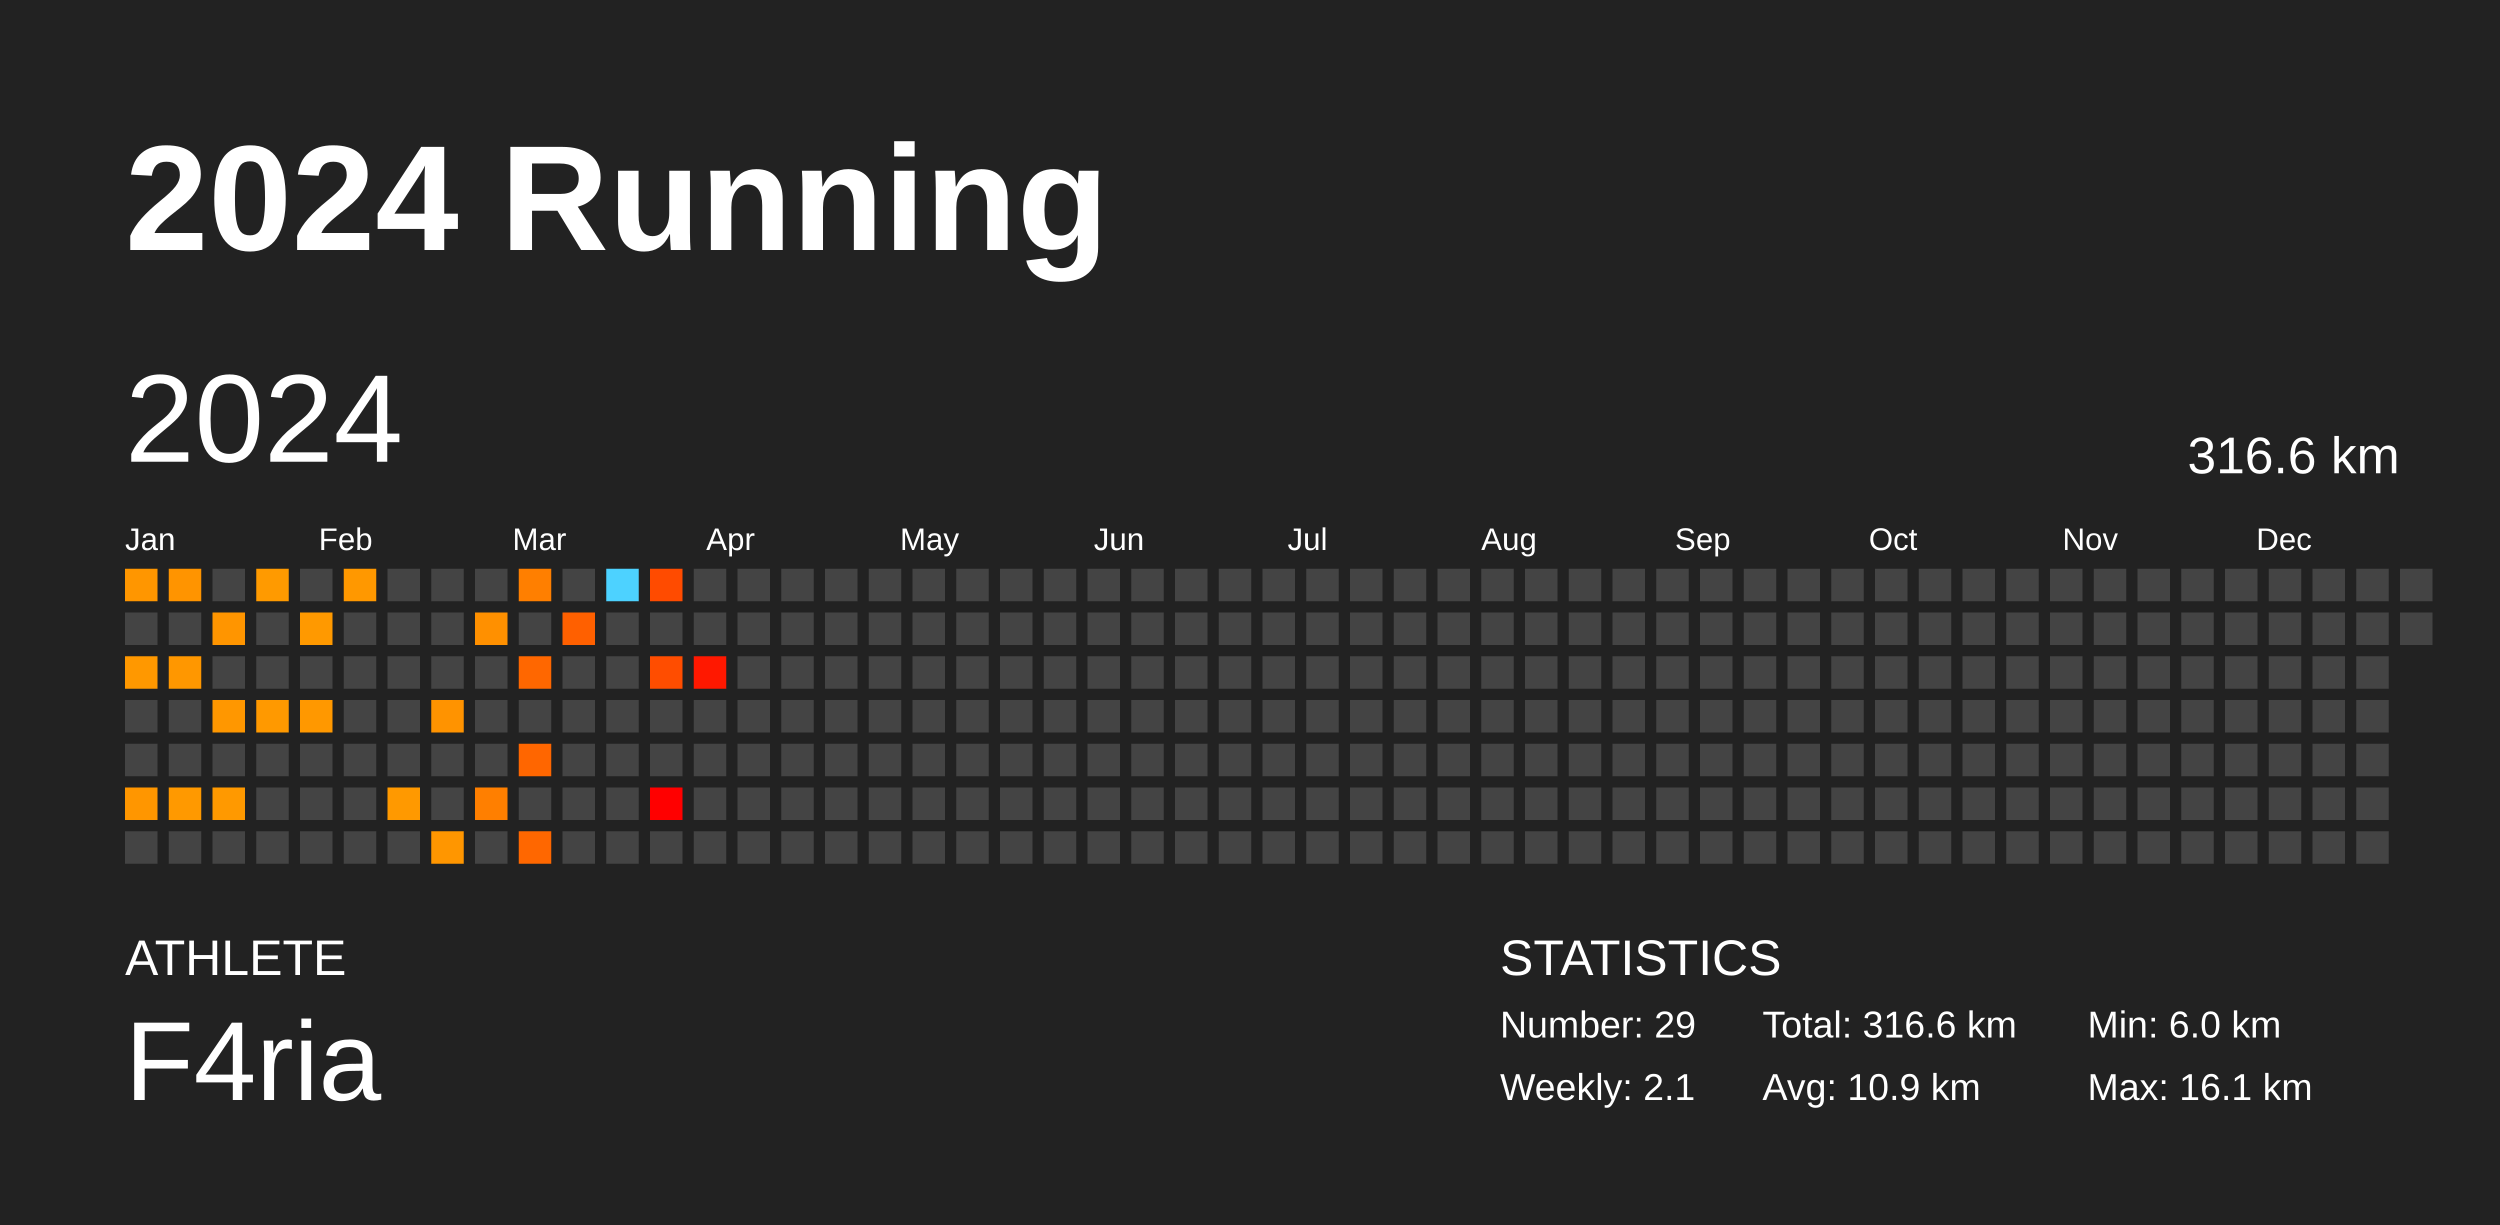
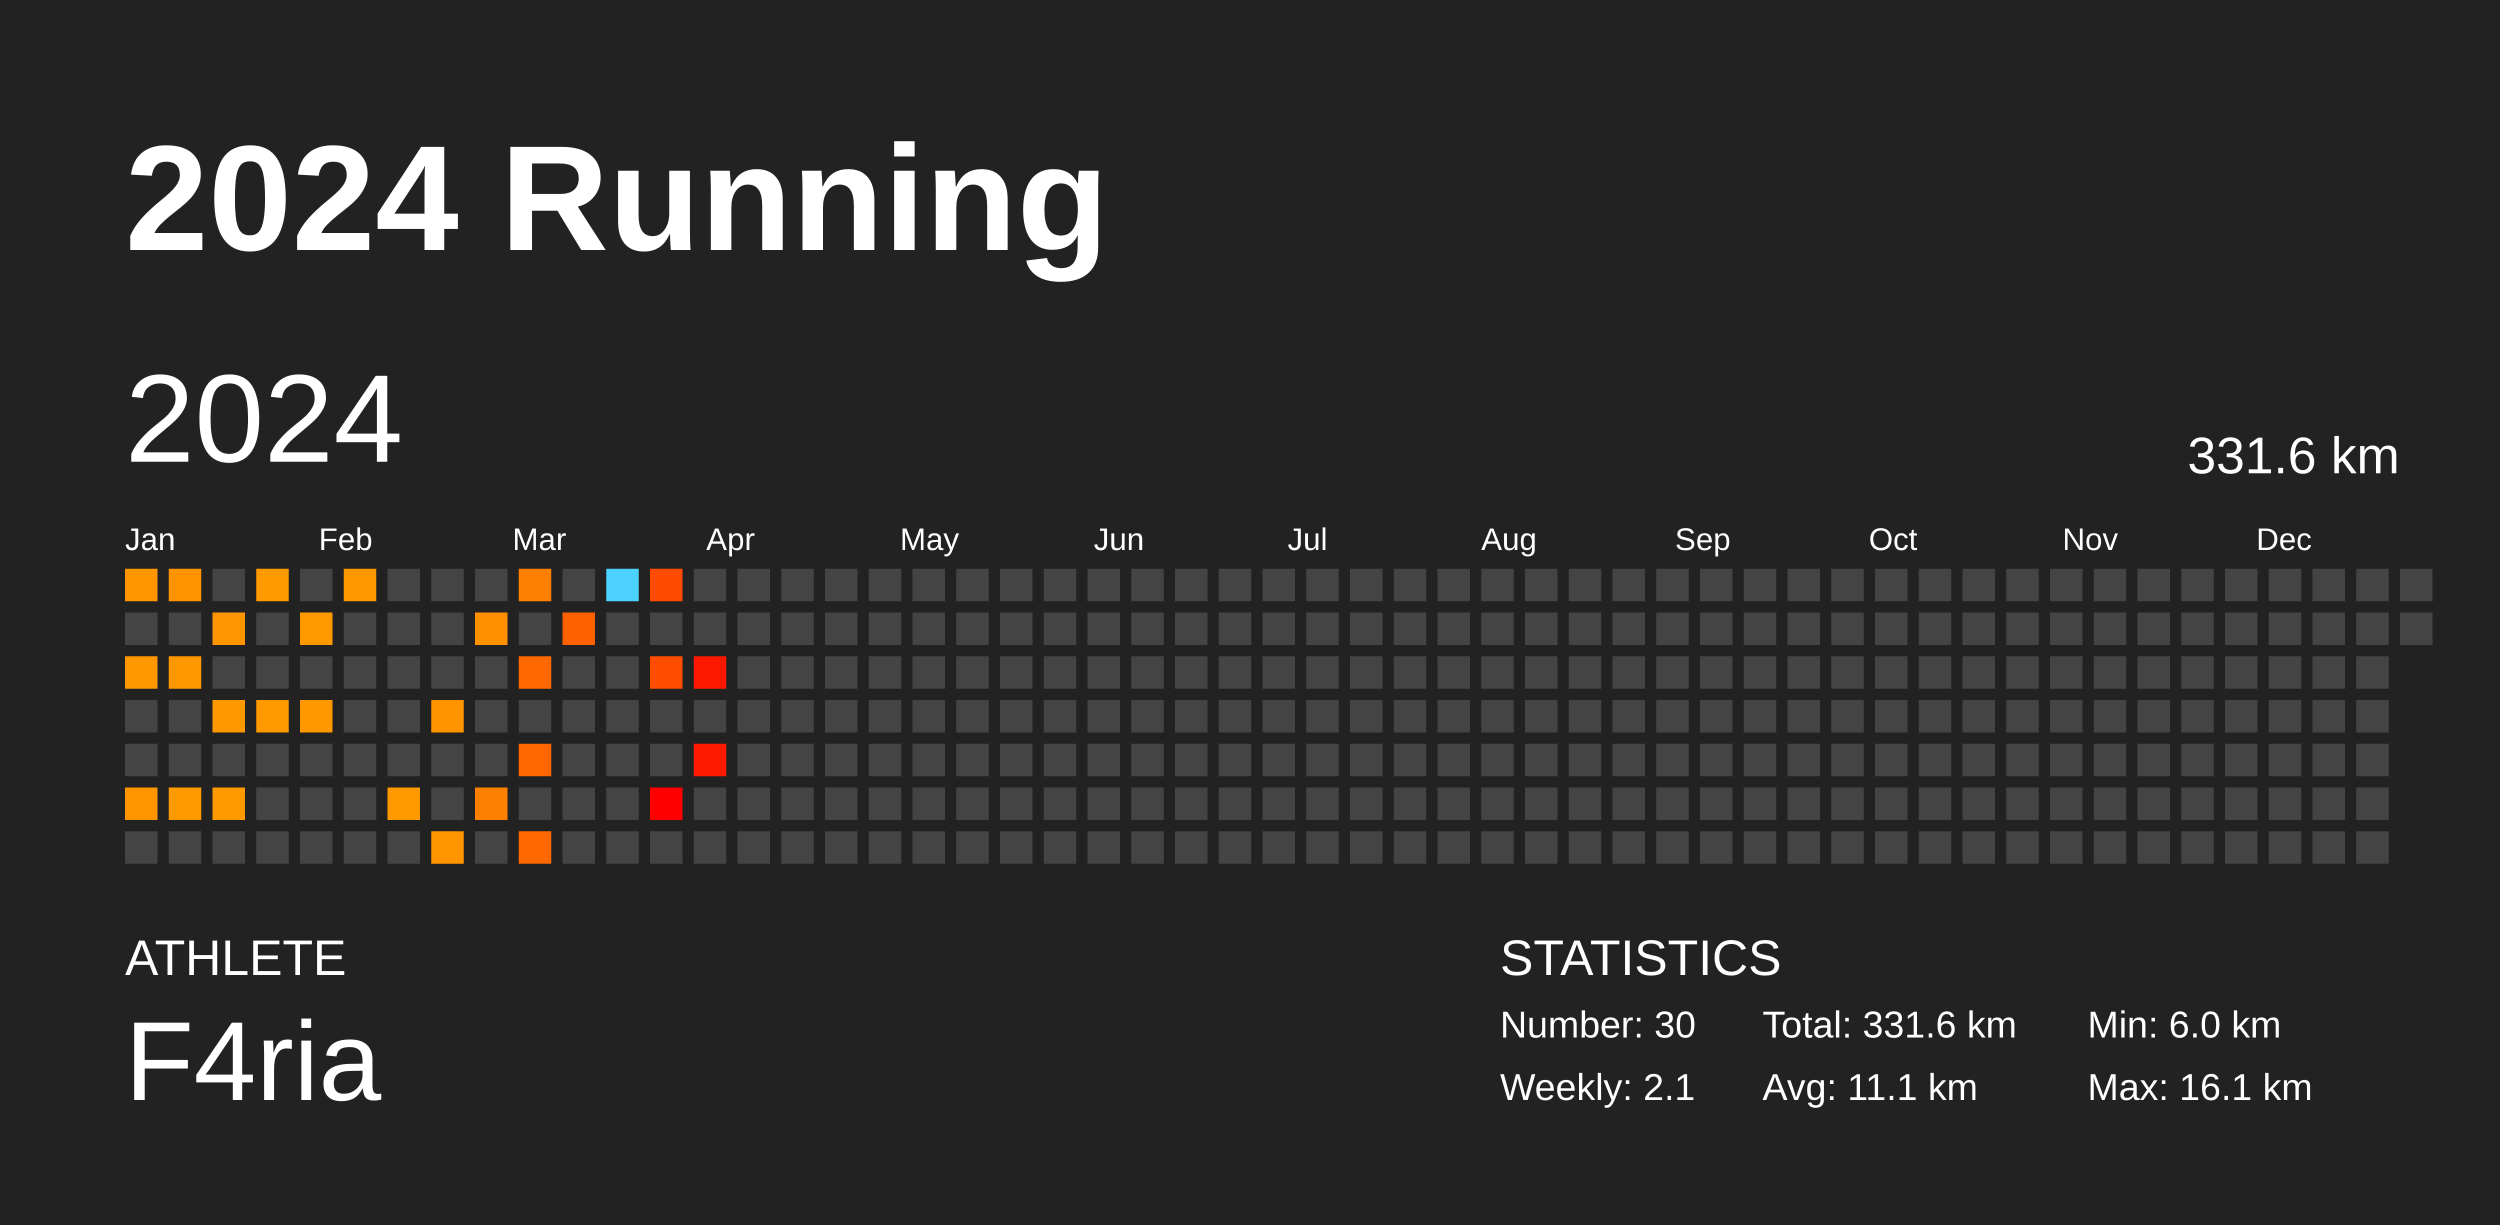
<svg xmlns="http://www.w3.org/2000/svg" baseProfile="full" height="98mm" version="1.1" viewBox="0,0,200,98" width="200mm">
  <defs />
  <rect fill="#222222" height="98" width="200" x="0" y="0" />
  <text fill="#FFFFFF" style="font-size:12px; font-family:Arial; font-weight:bold;" x="10" y="20">2024 Running</text>
  <text fill="#FFFFFF" style="font-size:4px; font-family:Arial" x="10" y="78">ATHLETE</text>
  <text fill="#FFFFFF" style="font-size:9px; font-family:Arial" x="10" y="88">F4ria</text>
  <text fill="#FFFFFF" style="font-size:4px; font-family:Arial" x="120" y="78">STATISTICS</text>
-   <text fill="#FFFFFF" style="font-size:3px; font-family:Arial" x="120" y="83">Number: 29</text>
+   <text fill="#FFFFFF" style="font-size:3px; font-family:Arial" x="120" y="83">Number: 30</text>
  <text fill="#FFFFFF" style="font-size:3px; font-family:Arial" x="120" y="88">Weekly: 2.1</text>
-   <text fill="#FFFFFF" style="font-size:3px; font-family:Arial" x="141" y="83">Total: 316.6 km</text>
-   <text fill="#FFFFFF" style="font-size:3px; font-family:Arial" x="141" y="88">Avg: 10.9 km</text>
+   <text fill="#FFFFFF" style="font-size:3px; font-family:Arial" x="141" y="83">Total: 331.6 km</text>
+   <text fill="#FFFFFF" style="font-size:3px; font-family:Arial" x="141" y="88">Avg: 11.1 km</text>
  <text fill="#FFFFFF" style="font-size:3px; font-family:Arial" x="167" y="83">Min: 6.0 km</text>
  <text fill="#FFFFFF" style="font-size:3px; font-family:Arial" x="167" y="88">Max: 16.1 km</text>
  <text dominant-baseline="hanging" fill="#FFFFFF" style="font-size:10.0px; font-family:Arial;" x="10" y="30">2024</text>
-   <text dominant-baseline="hanging" fill="#FFFFFF" style="font-size:4.125px; font-family:Arial;" x="175" y="35">316.6 km</text>
+   <text dominant-baseline="hanging" fill="#FFFFFF" style="font-size:4.125px; font-family:Arial;" x="175" y="35">331.6 km</text>
  <text fill="#FFFFFF" style="font-size:2.5px; font-family:Arial" x="10.0" y="44">Jan</text>
  <text fill="#FFFFFF" style="font-size:2.5px; font-family:Arial" x="25.5" y="44">Feb</text>
  <text fill="#FFFFFF" style="font-size:2.5px; font-family:Arial" x="41.0" y="44">Mar</text>
  <text fill="#FFFFFF" style="font-size:2.5px; font-family:Arial" x="56.5" y="44">Apr</text>
  <text fill="#FFFFFF" style="font-size:2.5px; font-family:Arial" x="72.0" y="44">May</text>
  <text fill="#FFFFFF" style="font-size:2.5px; font-family:Arial" x="87.5" y="44">Jun</text>
  <text fill="#FFFFFF" style="font-size:2.5px; font-family:Arial" x="103.0" y="44">Jul</text>
  <text fill="#FFFFFF" style="font-size:2.5px; font-family:Arial" x="118.5" y="44">Aug</text>
  <text fill="#FFFFFF" style="font-size:2.5px; font-family:Arial" x="134.0" y="44">Sep</text>
  <text fill="#FFFFFF" style="font-size:2.5px; font-family:Arial" x="149.5" y="44">Oct</text>
  <text fill="#FFFFFF" style="font-size:2.5px; font-family:Arial" x="165.0" y="44">Nov</text>
  <text fill="#FFFFFF" style="font-size:2.5px; font-family:Arial" x="180.5" y="44">Dec</text>
  <rect fill="#ff9600" height="2.6" width="2.6" x="10.0" y="45.5" />
  <rect fill="#444444" height="2.6" width="2.6" x="10.0" y="49.0" />
  <rect fill="#ff9800" height="2.6" width="2.6" x="10.0" y="52.5" />
  <rect fill="#444444" height="2.6" width="2.6" x="10.0" y="56.0" />
  <rect fill="#444444" height="2.6" width="2.6" x="10.0" y="59.5" />
  <rect fill="#ff9600" height="2.6" width="2.6" x="10.0" y="63.0" />
  <rect fill="#444444" height="2.6" width="2.6" x="10.0" y="66.5" />
  <rect fill="#ff9400" height="2.6" width="2.6" x="13.5" y="45.5" />
  <rect fill="#444444" height="2.6" width="2.6" x="13.5" y="49.0" />
  <rect fill="#ff9700" height="2.6" width="2.6" x="13.5" y="52.5" />
  <rect fill="#444444" height="2.6" width="2.6" x="13.5" y="56.0" />
  <rect fill="#444444" height="2.6" width="2.6" x="13.5" y="59.5" />
  <rect fill="#ff9900" height="2.6" width="2.6" x="13.5" y="63.0" />
  <rect fill="#444444" height="2.6" width="2.6" x="13.5" y="66.5" />
  <rect fill="#444444" height="2.6" width="2.6" x="17.0" y="45.5" />
  <rect fill="#ff9500" height="2.6" width="2.6" x="17.0" y="49.0" />
  <rect fill="#444444" height="2.6" width="2.6" x="17.0" y="52.5" />
  <rect fill="#ff9700" height="2.6" width="2.6" x="17.0" y="56.0" />
  <rect fill="#444444" height="2.6" width="2.6" x="17.0" y="59.5" />
  <rect fill="#ff9900" height="2.6" width="2.6" x="17.0" y="63.0" />
  <rect fill="#444444" height="2.6" width="2.6" x="17.0" y="66.5" />
  <rect fill="#ff9a00" height="2.6" width="2.6" x="20.5" y="45.5" />
  <rect fill="#444444" height="2.6" width="2.6" x="20.5" y="49.0" />
  <rect fill="#444444" height="2.6" width="2.6" x="20.5" y="52.5" />
  <rect fill="#ff9900" height="2.6" width="2.6" x="20.5" y="56.0" />
  <rect fill="#444444" height="2.6" width="2.6" x="20.5" y="59.5" />
  <rect fill="#444444" height="2.6" width="2.6" x="20.5" y="63.0" />
  <rect fill="#444444" height="2.6" width="2.6" x="20.5" y="66.5" />
  <rect fill="#444444" height="2.6" width="2.6" x="24.0" y="45.5" />
  <rect fill="#ff9900" height="2.6" width="2.6" x="24.0" y="49.0" />
  <rect fill="#444444" height="2.6" width="2.6" x="24.0" y="52.5" />
  <rect fill="#ff9800" height="2.6" width="2.6" x="24.0" y="56.0" />
  <rect fill="#444444" height="2.6" width="2.6" x="24.0" y="59.5" />
  <rect fill="#444444" height="2.6" width="2.6" x="24.0" y="63.0" />
  <rect fill="#444444" height="2.6" width="2.6" x="24.0" y="66.5" />
  <rect fill="#ff9800" height="2.6" width="2.6" x="27.5" y="45.5" />
  <rect fill="#444444" height="2.6" width="2.6" x="27.5" y="49.0" />
  <rect fill="#444444" height="2.6" width="2.6" x="27.5" y="52.5" />
  <rect fill="#444444" height="2.6" width="2.6" x="27.5" y="56.0" />
  <rect fill="#444444" height="2.6" width="2.6" x="27.5" y="59.5" />
  <rect fill="#444444" height="2.6" width="2.6" x="27.5" y="63.0" />
  <rect fill="#444444" height="2.6" width="2.6" x="27.5" y="66.5" />
  <rect fill="#444444" height="2.6" width="2.6" x="31.0" y="45.5" />
  <rect fill="#444444" height="2.6" width="2.6" x="31.0" y="49.0" />
  <rect fill="#444444" height="2.6" width="2.6" x="31.0" y="52.5" />
  <rect fill="#444444" height="2.6" width="2.6" x="31.0" y="56.0" />
  <rect fill="#444444" height="2.6" width="2.6" x="31.0" y="59.5" />
  <rect fill="#ff9900" height="2.6" width="2.6" x="31.0" y="63.0" />
  <rect fill="#444444" height="2.6" width="2.6" x="31.0" y="66.5" />
  <rect fill="#444444" height="2.6" width="2.6" x="34.5" y="45.5" />
  <rect fill="#444444" height="2.6" width="2.6" x="34.5" y="49.0" />
  <rect fill="#444444" height="2.6" width="2.6" x="34.5" y="52.5" />
  <rect fill="#ff9300" height="2.6" width="2.6" x="34.5" y="56.0" />
  <rect fill="#444444" height="2.6" width="2.6" x="34.5" y="59.5" />
  <rect fill="#444444" height="2.6" width="2.6" x="34.5" y="63.0" />
  <rect fill="#ff9600" height="2.6" width="2.6" x="34.5" y="66.5" />
  <rect fill="#444444" height="2.6" width="2.6" x="38.0" y="45.5" />
  <rect fill="#ff9000" height="2.6" width="2.6" x="38.0" y="49.0" />
  <rect fill="#444444" height="2.6" width="2.6" x="38.0" y="52.5" />
  <rect fill="#444444" height="2.6" width="2.6" x="38.0" y="56.0" />
  <rect fill="#444444" height="2.6" width="2.6" x="38.0" y="59.5" />
  <rect fill="#ff7f00" height="2.6" width="2.6" x="38.0" y="63.0" />
  <rect fill="#444444" height="2.6" width="2.6" x="38.0" y="66.5" />
  <rect fill="#ff7f00" height="2.6" width="2.6" x="41.5" y="45.5" />
  <rect fill="#444444" height="2.6" width="2.6" x="41.5" y="49.0" />
  <rect fill="#ff6700" height="2.6" width="2.6" x="41.5" y="52.5" />
  <rect fill="#444444" height="2.6" width="2.6" x="41.5" y="56.0" />
  <rect fill="#ff6600" height="2.6" width="2.6" x="41.5" y="59.5" />
  <rect fill="#444444" height="2.6" width="2.6" x="41.5" y="63.0" />
  <rect fill="#ff6700" height="2.6" width="2.6" x="41.5" y="66.5" />
  <rect fill="#444444" height="2.6" width="2.6" x="45.0" y="45.5" />
  <rect fill="#ff6000" height="2.6" width="2.6" x="45.0" y="49.0" />
  <rect fill="#444444" height="2.6" width="2.6" x="45.0" y="52.5" />
  <rect fill="#444444" height="2.6" width="2.6" x="45.0" y="56.0" />
  <rect fill="#444444" height="2.6" width="2.6" x="45.0" y="59.5" />
  <rect fill="#444444" height="2.6" width="2.6" x="45.0" y="63.0" />
  <rect fill="#444444" height="2.6" width="2.6" x="45.0" y="66.5" />
  <rect fill="#4dd2ff" height="2.6" width="2.6" x="48.5" y="45.5" />
  <rect fill="#444444" height="2.6" width="2.6" x="48.5" y="49.0" />
  <rect fill="#444444" height="2.6" width="2.6" x="48.5" y="52.5" />
  <rect fill="#444444" height="2.6" width="2.6" x="48.5" y="56.0" />
  <rect fill="#444444" height="2.6" width="2.6" x="48.5" y="59.5" />
  <rect fill="#444444" height="2.6" width="2.6" x="48.5" y="63.0" />
  <rect fill="#444444" height="2.6" width="2.6" x="48.5" y="66.5" />
  <rect fill="#ff4b00" height="2.6" width="2.6" x="52.0" y="45.5" />
  <rect fill="#444444" height="2.6" width="2.6" x="52.0" y="49.0" />
  <rect fill="#ff4d00" height="2.6" width="2.6" x="52.0" y="52.5" />
  <rect fill="#444444" height="2.6" width="2.6" x="52.0" y="56.0" />
  <rect fill="#444444" height="2.6" width="2.6" x="52.0" y="59.5" />
  <rect fill="#ff0000" height="2.6" width="2.6" x="52.0" y="63.0" />
  <rect fill="#444444" height="2.6" width="2.6" x="52.0" y="66.5" />
  <rect fill="#444444" height="2.6" width="2.6" x="55.5" y="45.5" />
  <rect fill="#444444" height="2.6" width="2.6" x="55.5" y="49.0" />
  <rect fill="#ff1800" height="2.6" width="2.6" x="55.5" y="52.5" />
  <rect fill="#444444" height="2.6" width="2.6" x="55.5" y="56.0" />
-   <rect fill="#444444" height="2.6" width="2.6" x="55.5" y="59.5" />
+   <rect fill="#ff1a00" height="2.6" width="2.6" x="55.5" y="59.5" />
  <rect fill="#444444" height="2.6" width="2.6" x="55.5" y="63.0" />
  <rect fill="#444444" height="2.6" width="2.6" x="55.5" y="66.5" />
  <rect fill="#444444" height="2.6" width="2.6" x="59.0" y="45.5" />
  <rect fill="#444444" height="2.6" width="2.6" x="59.0" y="49.0" />
  <rect fill="#444444" height="2.6" width="2.6" x="59.0" y="52.5" />
  <rect fill="#444444" height="2.6" width="2.6" x="59.0" y="56.0" />
  <rect fill="#444444" height="2.6" width="2.6" x="59.0" y="59.5" />
  <rect fill="#444444" height="2.6" width="2.6" x="59.0" y="63.0" />
  <rect fill="#444444" height="2.6" width="2.6" x="59.0" y="66.5" />
  <rect fill="#444444" height="2.6" width="2.6" x="62.5" y="45.5" />
  <rect fill="#444444" height="2.6" width="2.6" x="62.5" y="49.0" />
  <rect fill="#444444" height="2.6" width="2.6" x="62.5" y="52.5" />
  <rect fill="#444444" height="2.6" width="2.6" x="62.5" y="56.0" />
  <rect fill="#444444" height="2.6" width="2.6" x="62.5" y="59.5" />
  <rect fill="#444444" height="2.6" width="2.6" x="62.5" y="63.0" />
  <rect fill="#444444" height="2.6" width="2.6" x="62.5" y="66.5" />
  <rect fill="#444444" height="2.6" width="2.6" x="66.0" y="45.5" />
  <rect fill="#444444" height="2.6" width="2.6" x="66.0" y="49.0" />
  <rect fill="#444444" height="2.6" width="2.6" x="66.0" y="52.5" />
  <rect fill="#444444" height="2.6" width="2.6" x="66.0" y="56.0" />
  <rect fill="#444444" height="2.6" width="2.6" x="66.0" y="59.5" />
  <rect fill="#444444" height="2.6" width="2.6" x="66.0" y="63.0" />
  <rect fill="#444444" height="2.6" width="2.6" x="66.0" y="66.5" />
  <rect fill="#444444" height="2.6" width="2.6" x="69.5" y="45.5" />
  <rect fill="#444444" height="2.6" width="2.6" x="69.5" y="49.0" />
  <rect fill="#444444" height="2.6" width="2.6" x="69.5" y="52.5" />
  <rect fill="#444444" height="2.6" width="2.6" x="69.5" y="56.0" />
  <rect fill="#444444" height="2.6" width="2.6" x="69.5" y="59.5" />
  <rect fill="#444444" height="2.6" width="2.6" x="69.5" y="63.0" />
  <rect fill="#444444" height="2.6" width="2.6" x="69.5" y="66.5" />
  <rect fill="#444444" height="2.6" width="2.6" x="73.0" y="45.5" />
  <rect fill="#444444" height="2.6" width="2.6" x="73.0" y="49.0" />
  <rect fill="#444444" height="2.6" width="2.6" x="73.0" y="52.5" />
  <rect fill="#444444" height="2.6" width="2.6" x="73.0" y="56.0" />
  <rect fill="#444444" height="2.6" width="2.6" x="73.0" y="59.5" />
  <rect fill="#444444" height="2.6" width="2.6" x="73.0" y="63.0" />
  <rect fill="#444444" height="2.6" width="2.6" x="73.0" y="66.5" />
  <rect fill="#444444" height="2.6" width="2.6" x="76.5" y="45.5" />
  <rect fill="#444444" height="2.6" width="2.6" x="76.5" y="49.0" />
  <rect fill="#444444" height="2.6" width="2.6" x="76.5" y="52.5" />
  <rect fill="#444444" height="2.6" width="2.6" x="76.5" y="56.0" />
  <rect fill="#444444" height="2.6" width="2.6" x="76.5" y="59.5" />
  <rect fill="#444444" height="2.6" width="2.6" x="76.5" y="63.0" />
  <rect fill="#444444" height="2.6" width="2.6" x="76.5" y="66.5" />
  <rect fill="#444444" height="2.6" width="2.6" x="80.0" y="45.5" />
  <rect fill="#444444" height="2.6" width="2.6" x="80.0" y="49.0" />
  <rect fill="#444444" height="2.6" width="2.6" x="80.0" y="52.5" />
  <rect fill="#444444" height="2.6" width="2.6" x="80.0" y="56.0" />
  <rect fill="#444444" height="2.6" width="2.6" x="80.0" y="59.5" />
  <rect fill="#444444" height="2.6" width="2.6" x="80.0" y="63.0" />
  <rect fill="#444444" height="2.6" width="2.6" x="80.0" y="66.5" />
  <rect fill="#444444" height="2.6" width="2.6" x="83.5" y="45.5" />
  <rect fill="#444444" height="2.6" width="2.6" x="83.5" y="49.0" />
  <rect fill="#444444" height="2.6" width="2.6" x="83.5" y="52.5" />
  <rect fill="#444444" height="2.6" width="2.6" x="83.5" y="56.0" />
  <rect fill="#444444" height="2.6" width="2.6" x="83.5" y="59.5" />
  <rect fill="#444444" height="2.6" width="2.6" x="83.5" y="63.0" />
  <rect fill="#444444" height="2.6" width="2.6" x="83.5" y="66.5" />
  <rect fill="#444444" height="2.6" width="2.6" x="87.0" y="45.5" />
  <rect fill="#444444" height="2.6" width="2.6" x="87.0" y="49.0" />
  <rect fill="#444444" height="2.6" width="2.6" x="87.0" y="52.5" />
  <rect fill="#444444" height="2.6" width="2.6" x="87.0" y="56.0" />
  <rect fill="#444444" height="2.6" width="2.6" x="87.0" y="59.5" />
  <rect fill="#444444" height="2.6" width="2.6" x="87.0" y="63.0" />
  <rect fill="#444444" height="2.6" width="2.6" x="87.0" y="66.5" />
  <rect fill="#444444" height="2.6" width="2.6" x="90.5" y="45.5" />
  <rect fill="#444444" height="2.6" width="2.6" x="90.5" y="49.0" />
  <rect fill="#444444" height="2.6" width="2.6" x="90.5" y="52.5" />
  <rect fill="#444444" height="2.6" width="2.6" x="90.5" y="56.0" />
  <rect fill="#444444" height="2.6" width="2.6" x="90.5" y="59.5" />
  <rect fill="#444444" height="2.6" width="2.6" x="90.5" y="63.0" />
  <rect fill="#444444" height="2.6" width="2.6" x="90.5" y="66.5" />
  <rect fill="#444444" height="2.6" width="2.6" x="94.0" y="45.5" />
  <rect fill="#444444" height="2.6" width="2.6" x="94.0" y="49.0" />
  <rect fill="#444444" height="2.6" width="2.6" x="94.0" y="52.5" />
  <rect fill="#444444" height="2.6" width="2.6" x="94.0" y="56.0" />
  <rect fill="#444444" height="2.6" width="2.6" x="94.0" y="59.5" />
  <rect fill="#444444" height="2.6" width="2.6" x="94.0" y="63.0" />
  <rect fill="#444444" height="2.6" width="2.6" x="94.0" y="66.5" />
  <rect fill="#444444" height="2.6" width="2.6" x="97.5" y="45.5" />
  <rect fill="#444444" height="2.6" width="2.6" x="97.5" y="49.0" />
  <rect fill="#444444" height="2.6" width="2.6" x="97.5" y="52.5" />
  <rect fill="#444444" height="2.6" width="2.6" x="97.5" y="56.0" />
  <rect fill="#444444" height="2.6" width="2.6" x="97.5" y="59.5" />
  <rect fill="#444444" height="2.6" width="2.6" x="97.5" y="63.0" />
  <rect fill="#444444" height="2.6" width="2.6" x="97.5" y="66.5" />
  <rect fill="#444444" height="2.6" width="2.6" x="101.0" y="45.5" />
  <rect fill="#444444" height="2.6" width="2.6" x="101.0" y="49.0" />
  <rect fill="#444444" height="2.6" width="2.6" x="101.0" y="52.5" />
  <rect fill="#444444" height="2.6" width="2.6" x="101.0" y="56.0" />
  <rect fill="#444444" height="2.6" width="2.6" x="101.0" y="59.5" />
  <rect fill="#444444" height="2.6" width="2.6" x="101.0" y="63.0" />
  <rect fill="#444444" height="2.6" width="2.6" x="101.0" y="66.5" />
  <rect fill="#444444" height="2.6" width="2.6" x="104.5" y="45.5" />
  <rect fill="#444444" height="2.6" width="2.6" x="104.5" y="49.0" />
  <rect fill="#444444" height="2.6" width="2.6" x="104.5" y="52.5" />
  <rect fill="#444444" height="2.6" width="2.6" x="104.5" y="56.0" />
  <rect fill="#444444" height="2.6" width="2.6" x="104.5" y="59.5" />
  <rect fill="#444444" height="2.6" width="2.6" x="104.5" y="63.0" />
  <rect fill="#444444" height="2.6" width="2.6" x="104.5" y="66.5" />
  <rect fill="#444444" height="2.6" width="2.6" x="108.0" y="45.5" />
  <rect fill="#444444" height="2.6" width="2.6" x="108.0" y="49.0" />
  <rect fill="#444444" height="2.6" width="2.6" x="108.0" y="52.5" />
  <rect fill="#444444" height="2.6" width="2.6" x="108.0" y="56.0" />
  <rect fill="#444444" height="2.6" width="2.6" x="108.0" y="59.5" />
  <rect fill="#444444" height="2.6" width="2.6" x="108.0" y="63.0" />
  <rect fill="#444444" height="2.6" width="2.6" x="108.0" y="66.5" />
  <rect fill="#444444" height="2.6" width="2.6" x="111.5" y="45.5" />
  <rect fill="#444444" height="2.6" width="2.6" x="111.5" y="49.0" />
  <rect fill="#444444" height="2.6" width="2.6" x="111.5" y="52.5" />
  <rect fill="#444444" height="2.6" width="2.6" x="111.5" y="56.0" />
  <rect fill="#444444" height="2.6" width="2.6" x="111.5" y="59.5" />
  <rect fill="#444444" height="2.6" width="2.6" x="111.5" y="63.0" />
  <rect fill="#444444" height="2.6" width="2.6" x="111.5" y="66.5" />
  <rect fill="#444444" height="2.6" width="2.6" x="115.0" y="45.5" />
  <rect fill="#444444" height="2.6" width="2.6" x="115.0" y="49.0" />
  <rect fill="#444444" height="2.6" width="2.6" x="115.0" y="52.5" />
  <rect fill="#444444" height="2.6" width="2.6" x="115.0" y="56.0" />
  <rect fill="#444444" height="2.6" width="2.6" x="115.0" y="59.5" />
  <rect fill="#444444" height="2.6" width="2.6" x="115.0" y="63.0" />
  <rect fill="#444444" height="2.6" width="2.6" x="115.0" y="66.5" />
  <rect fill="#444444" height="2.6" width="2.6" x="118.5" y="45.5" />
  <rect fill="#444444" height="2.6" width="2.6" x="118.5" y="49.0" />
  <rect fill="#444444" height="2.6" width="2.6" x="118.5" y="52.5" />
  <rect fill="#444444" height="2.6" width="2.6" x="118.5" y="56.0" />
  <rect fill="#444444" height="2.6" width="2.6" x="118.5" y="59.5" />
  <rect fill="#444444" height="2.6" width="2.6" x="118.5" y="63.0" />
  <rect fill="#444444" height="2.6" width="2.6" x="118.5" y="66.5" />
  <rect fill="#444444" height="2.6" width="2.6" x="122.0" y="45.5" />
  <rect fill="#444444" height="2.6" width="2.6" x="122.0" y="49.0" />
  <rect fill="#444444" height="2.6" width="2.6" x="122.0" y="52.5" />
  <rect fill="#444444" height="2.6" width="2.6" x="122.0" y="56.0" />
  <rect fill="#444444" height="2.6" width="2.6" x="122.0" y="59.5" />
  <rect fill="#444444" height="2.6" width="2.6" x="122.0" y="63.0" />
  <rect fill="#444444" height="2.6" width="2.6" x="122.0" y="66.5" />
  <rect fill="#444444" height="2.6" width="2.6" x="125.5" y="45.5" />
  <rect fill="#444444" height="2.6" width="2.6" x="125.5" y="49.0" />
  <rect fill="#444444" height="2.6" width="2.6" x="125.5" y="52.5" />
  <rect fill="#444444" height="2.6" width="2.6" x="125.5" y="56.0" />
  <rect fill="#444444" height="2.6" width="2.6" x="125.5" y="59.5" />
  <rect fill="#444444" height="2.6" width="2.6" x="125.5" y="63.0" />
  <rect fill="#444444" height="2.6" width="2.6" x="125.5" y="66.5" />
  <rect fill="#444444" height="2.6" width="2.6" x="129.0" y="45.5" />
  <rect fill="#444444" height="2.6" width="2.6" x="129.0" y="49.0" />
  <rect fill="#444444" height="2.6" width="2.6" x="129.0" y="52.5" />
  <rect fill="#444444" height="2.6" width="2.6" x="129.0" y="56.0" />
  <rect fill="#444444" height="2.6" width="2.6" x="129.0" y="59.5" />
  <rect fill="#444444" height="2.6" width="2.6" x="129.0" y="63.0" />
  <rect fill="#444444" height="2.6" width="2.6" x="129.0" y="66.5" />
  <rect fill="#444444" height="2.6" width="2.6" x="132.5" y="45.5" />
  <rect fill="#444444" height="2.6" width="2.6" x="132.5" y="49.0" />
  <rect fill="#444444" height="2.6" width="2.6" x="132.5" y="52.5" />
  <rect fill="#444444" height="2.6" width="2.6" x="132.5" y="56.0" />
  <rect fill="#444444" height="2.6" width="2.6" x="132.5" y="59.5" />
  <rect fill="#444444" height="2.6" width="2.6" x="132.5" y="63.0" />
  <rect fill="#444444" height="2.6" width="2.6" x="132.5" y="66.5" />
  <rect fill="#444444" height="2.6" width="2.6" x="136.0" y="45.5" />
  <rect fill="#444444" height="2.6" width="2.6" x="136.0" y="49.0" />
  <rect fill="#444444" height="2.6" width="2.6" x="136.0" y="52.5" />
  <rect fill="#444444" height="2.6" width="2.6" x="136.0" y="56.0" />
  <rect fill="#444444" height="2.6" width="2.6" x="136.0" y="59.5" />
  <rect fill="#444444" height="2.6" width="2.6" x="136.0" y="63.0" />
  <rect fill="#444444" height="2.6" width="2.6" x="136.0" y="66.5" />
  <rect fill="#444444" height="2.6" width="2.6" x="139.5" y="45.5" />
  <rect fill="#444444" height="2.6" width="2.6" x="139.5" y="49.0" />
  <rect fill="#444444" height="2.6" width="2.6" x="139.5" y="52.5" />
  <rect fill="#444444" height="2.6" width="2.6" x="139.5" y="56.0" />
  <rect fill="#444444" height="2.6" width="2.6" x="139.5" y="59.5" />
  <rect fill="#444444" height="2.6" width="2.6" x="139.5" y="63.0" />
  <rect fill="#444444" height="2.6" width="2.6" x="139.5" y="66.5" />
  <rect fill="#444444" height="2.6" width="2.6" x="143.0" y="45.5" />
  <rect fill="#444444" height="2.6" width="2.6" x="143.0" y="49.0" />
  <rect fill="#444444" height="2.6" width="2.6" x="143.0" y="52.5" />
  <rect fill="#444444" height="2.6" width="2.6" x="143.0" y="56.0" />
  <rect fill="#444444" height="2.6" width="2.6" x="143.0" y="59.5" />
  <rect fill="#444444" height="2.6" width="2.6" x="143.0" y="63.0" />
  <rect fill="#444444" height="2.6" width="2.6" x="143.0" y="66.5" />
  <rect fill="#444444" height="2.6" width="2.6" x="146.5" y="45.5" />
  <rect fill="#444444" height="2.6" width="2.6" x="146.5" y="49.0" />
  <rect fill="#444444" height="2.6" width="2.6" x="146.5" y="52.5" />
  <rect fill="#444444" height="2.6" width="2.6" x="146.5" y="56.0" />
  <rect fill="#444444" height="2.6" width="2.6" x="146.5" y="59.5" />
  <rect fill="#444444" height="2.6" width="2.6" x="146.5" y="63.0" />
  <rect fill="#444444" height="2.6" width="2.6" x="146.5" y="66.5" />
  <rect fill="#444444" height="2.6" width="2.6" x="150.0" y="45.5" />
  <rect fill="#444444" height="2.6" width="2.6" x="150.0" y="49.0" />
  <rect fill="#444444" height="2.6" width="2.6" x="150.0" y="52.5" />
  <rect fill="#444444" height="2.6" width="2.6" x="150.0" y="56.0" />
  <rect fill="#444444" height="2.6" width="2.6" x="150.0" y="59.5" />
  <rect fill="#444444" height="2.6" width="2.6" x="150.0" y="63.0" />
  <rect fill="#444444" height="2.6" width="2.6" x="150.0" y="66.5" />
  <rect fill="#444444" height="2.6" width="2.6" x="153.5" y="45.5" />
  <rect fill="#444444" height="2.6" width="2.6" x="153.5" y="49.0" />
  <rect fill="#444444" height="2.6" width="2.6" x="153.5" y="52.5" />
  <rect fill="#444444" height="2.6" width="2.6" x="153.5" y="56.0" />
  <rect fill="#444444" height="2.6" width="2.6" x="153.5" y="59.5" />
  <rect fill="#444444" height="2.6" width="2.6" x="153.5" y="63.0" />
  <rect fill="#444444" height="2.6" width="2.6" x="153.5" y="66.5" />
  <rect fill="#444444" height="2.6" width="2.6" x="157.0" y="45.5" />
  <rect fill="#444444" height="2.6" width="2.6" x="157.0" y="49.0" />
  <rect fill="#444444" height="2.6" width="2.6" x="157.0" y="52.5" />
  <rect fill="#444444" height="2.6" width="2.6" x="157.0" y="56.0" />
  <rect fill="#444444" height="2.6" width="2.6" x="157.0" y="59.5" />
  <rect fill="#444444" height="2.6" width="2.6" x="157.0" y="63.0" />
  <rect fill="#444444" height="2.6" width="2.6" x="157.0" y="66.5" />
  <rect fill="#444444" height="2.6" width="2.6" x="160.5" y="45.5" />
  <rect fill="#444444" height="2.6" width="2.6" x="160.5" y="49.0" />
  <rect fill="#444444" height="2.6" width="2.6" x="160.5" y="52.5" />
  <rect fill="#444444" height="2.6" width="2.6" x="160.5" y="56.0" />
  <rect fill="#444444" height="2.6" width="2.6" x="160.5" y="59.5" />
  <rect fill="#444444" height="2.6" width="2.6" x="160.5" y="63.0" />
  <rect fill="#444444" height="2.6" width="2.6" x="160.5" y="66.5" />
  <rect fill="#444444" height="2.6" width="2.6" x="164.0" y="45.5" />
  <rect fill="#444444" height="2.6" width="2.6" x="164.0" y="49.0" />
  <rect fill="#444444" height="2.6" width="2.6" x="164.0" y="52.5" />
  <rect fill="#444444" height="2.6" width="2.6" x="164.0" y="56.0" />
  <rect fill="#444444" height="2.6" width="2.6" x="164.0" y="59.5" />
  <rect fill="#444444" height="2.6" width="2.6" x="164.0" y="63.0" />
  <rect fill="#444444" height="2.6" width="2.6" x="164.0" y="66.5" />
  <rect fill="#444444" height="2.6" width="2.6" x="167.5" y="45.5" />
  <rect fill="#444444" height="2.6" width="2.6" x="167.5" y="49.0" />
  <rect fill="#444444" height="2.6" width="2.6" x="167.5" y="52.5" />
  <rect fill="#444444" height="2.6" width="2.6" x="167.5" y="56.0" />
  <rect fill="#444444" height="2.6" width="2.6" x="167.5" y="59.5" />
  <rect fill="#444444" height="2.6" width="2.6" x="167.5" y="63.0" />
  <rect fill="#444444" height="2.6" width="2.6" x="167.5" y="66.5" />
  <rect fill="#444444" height="2.6" width="2.6" x="171.0" y="45.5" />
  <rect fill="#444444" height="2.6" width="2.6" x="171.0" y="49.0" />
  <rect fill="#444444" height="2.6" width="2.6" x="171.0" y="52.5" />
  <rect fill="#444444" height="2.6" width="2.6" x="171.0" y="56.0" />
  <rect fill="#444444" height="2.6" width="2.6" x="171.0" y="59.5" />
  <rect fill="#444444" height="2.6" width="2.6" x="171.0" y="63.0" />
  <rect fill="#444444" height="2.6" width="2.6" x="171.0" y="66.5" />
  <rect fill="#444444" height="2.6" width="2.6" x="174.5" y="45.5" />
  <rect fill="#444444" height="2.6" width="2.6" x="174.5" y="49.0" />
  <rect fill="#444444" height="2.6" width="2.6" x="174.5" y="52.5" />
  <rect fill="#444444" height="2.6" width="2.6" x="174.5" y="56.0" />
  <rect fill="#444444" height="2.6" width="2.6" x="174.5" y="59.5" />
  <rect fill="#444444" height="2.6" width="2.6" x="174.5" y="63.0" />
  <rect fill="#444444" height="2.6" width="2.6" x="174.5" y="66.5" />
  <rect fill="#444444" height="2.6" width="2.6" x="178.0" y="45.5" />
  <rect fill="#444444" height="2.6" width="2.6" x="178.0" y="49.0" />
  <rect fill="#444444" height="2.6" width="2.6" x="178.0" y="52.5" />
  <rect fill="#444444" height="2.6" width="2.6" x="178.0" y="56.0" />
  <rect fill="#444444" height="2.6" width="2.6" x="178.0" y="59.5" />
  <rect fill="#444444" height="2.6" width="2.6" x="178.0" y="63.0" />
  <rect fill="#444444" height="2.6" width="2.6" x="178.0" y="66.5" />
  <rect fill="#444444" height="2.6" width="2.6" x="181.5" y="45.5" />
  <rect fill="#444444" height="2.6" width="2.6" x="181.5" y="49.0" />
  <rect fill="#444444" height="2.6" width="2.6" x="181.5" y="52.5" />
  <rect fill="#444444" height="2.6" width="2.6" x="181.5" y="56.0" />
  <rect fill="#444444" height="2.6" width="2.6" x="181.5" y="59.5" />
  <rect fill="#444444" height="2.6" width="2.6" x="181.5" y="63.0" />
  <rect fill="#444444" height="2.6" width="2.6" x="181.5" y="66.5" />
  <rect fill="#444444" height="2.6" width="2.6" x="185.0" y="45.5" />
  <rect fill="#444444" height="2.6" width="2.6" x="185.0" y="49.0" />
  <rect fill="#444444" height="2.6" width="2.6" x="185.0" y="52.5" />
  <rect fill="#444444" height="2.6" width="2.6" x="185.0" y="56.0" />
  <rect fill="#444444" height="2.6" width="2.6" x="185.0" y="59.5" />
  <rect fill="#444444" height="2.6" width="2.6" x="185.0" y="63.0" />
  <rect fill="#444444" height="2.6" width="2.6" x="185.0" y="66.5" />
  <rect fill="#444444" height="2.6" width="2.6" x="188.5" y="45.5" />
  <rect fill="#444444" height="2.6" width="2.6" x="188.5" y="49.0" />
  <rect fill="#444444" height="2.6" width="2.6" x="188.5" y="52.5" />
  <rect fill="#444444" height="2.6" width="2.6" x="188.5" y="56.0" />
  <rect fill="#444444" height="2.6" width="2.6" x="188.5" y="59.5" />
  <rect fill="#444444" height="2.6" width="2.6" x="188.5" y="63.0" />
  <rect fill="#444444" height="2.6" width="2.6" x="188.5" y="66.5" />
  <rect fill="#444444" height="2.6" width="2.6" x="192.0" y="45.5" />
  <rect fill="#444444" height="2.6" width="2.6" x="192.0" y="49.0" />
</svg>
